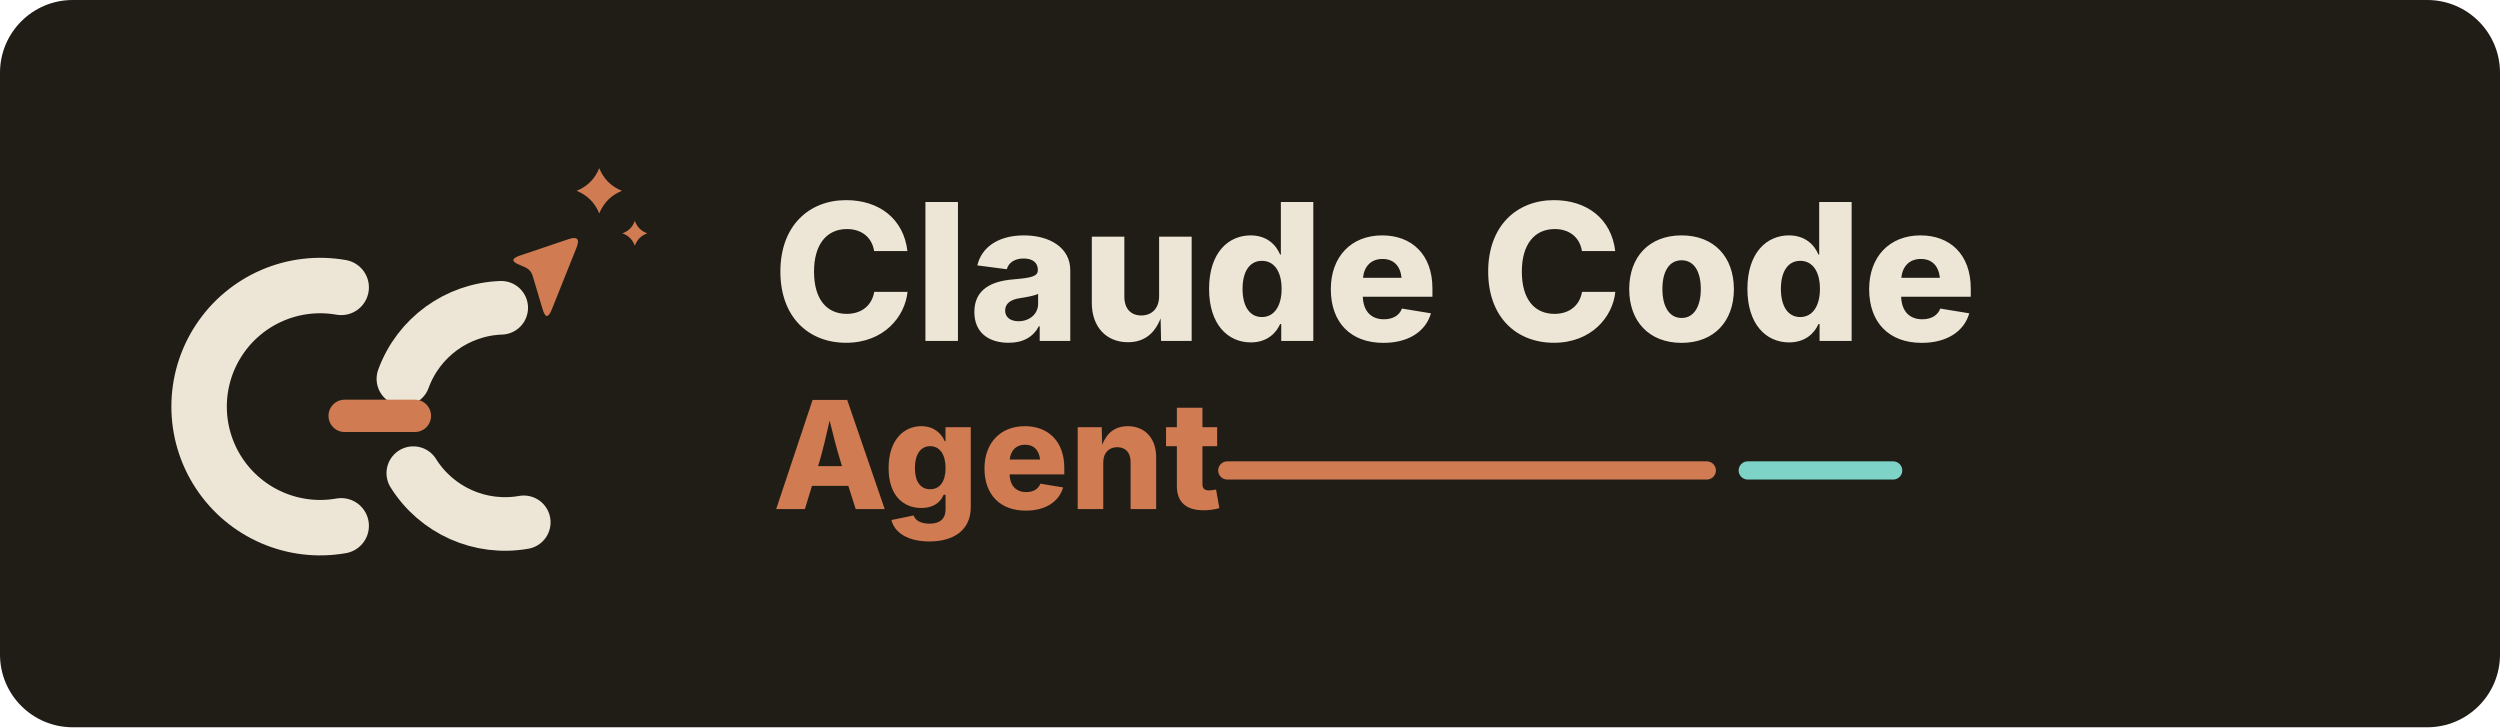
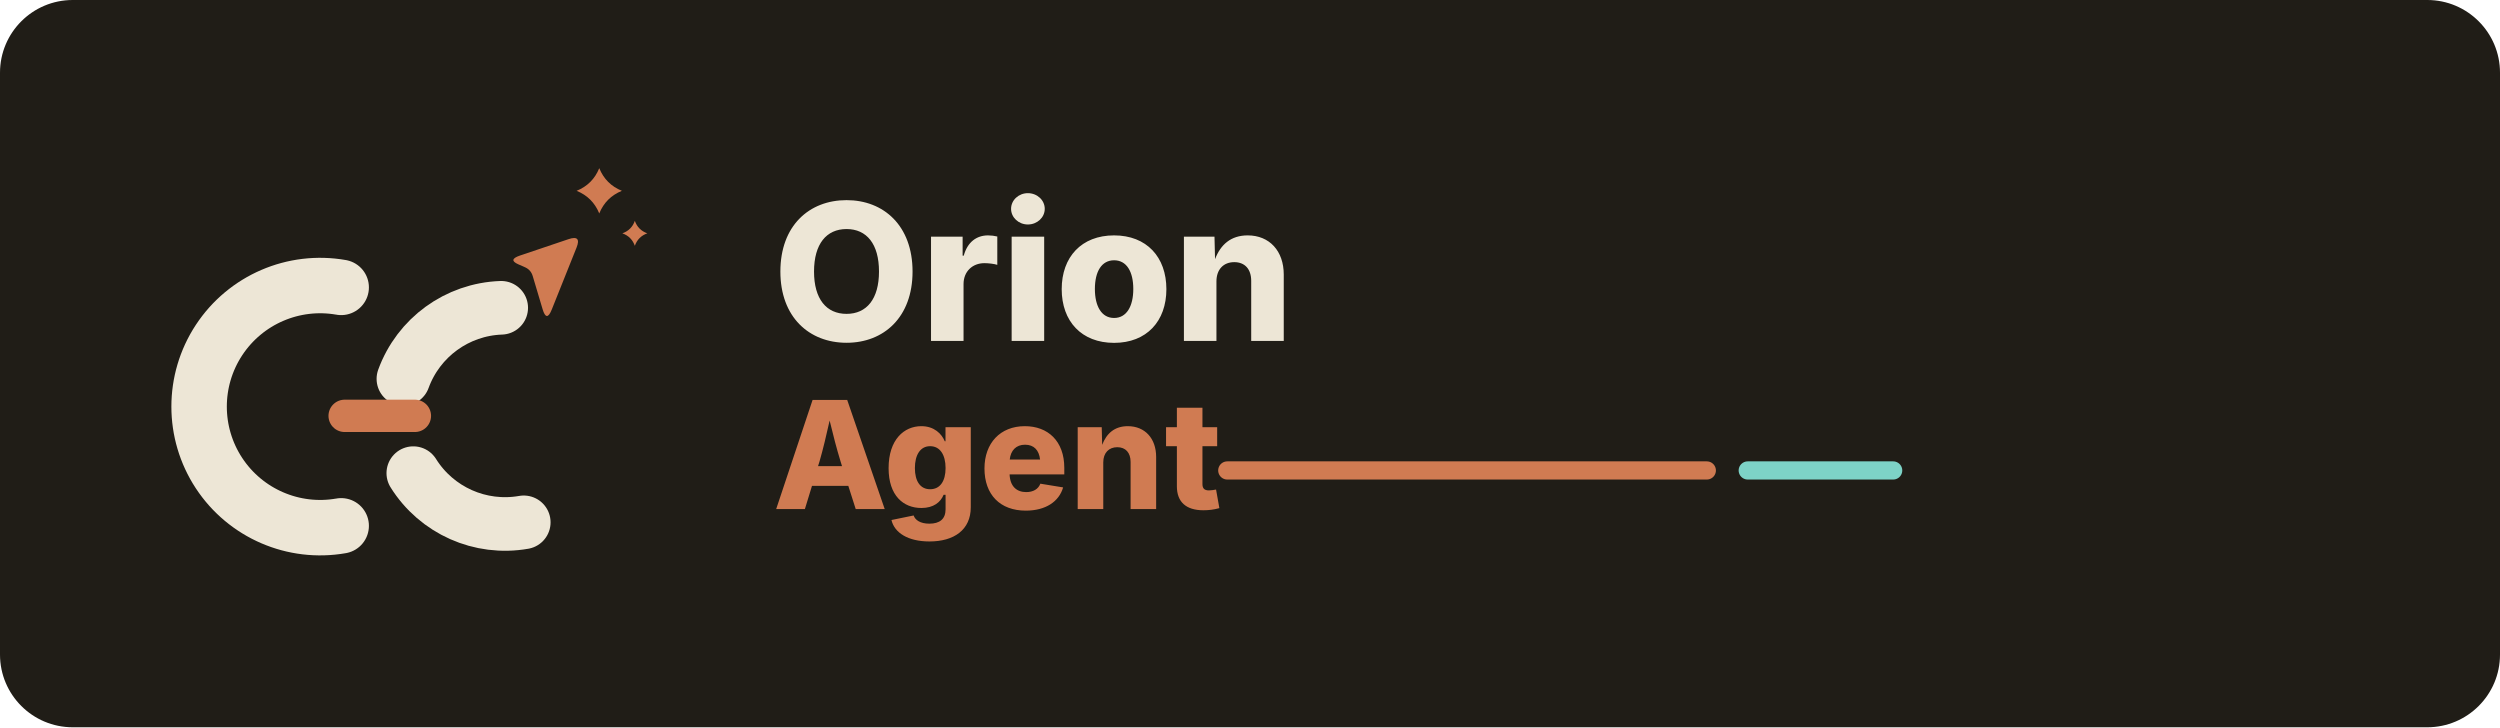
<svg xmlns="http://www.w3.org/2000/svg" width="2200" height="640" viewBox="0 0 2200 640" fill="none">
  <rect width="2200" height="640" rx="64" fill="#201D17" />
  <g transform="translate(-55.75,-102.48) scale(0.81324)">
    <path d="M437.75 695.01A131 131 0 1 1 437.75 436.99" fill="none" stroke="#EDE6D6" stroke-width="60" stroke-linecap="round" />
    <path d="M505.06 535.98A117 117 0 0 1 610.92 459.07" fill="none" stroke="#EDE6D6" stroke-width="58" stroke-linecap="round" />
    <path d="M635.32 691.22A117 117 0 0 1 515.78 638.00" fill="none" stroke="#EDE6D6" stroke-width="58" stroke-linecap="round" />
    <path d="M441.5 576H517.5" fill="none" stroke="#D07B52" stroke-width="35" stroke-linecap="round" />
    <path d="M683.79 384.80Q698.00 380.00 692.43 393.93L665.57 461.07Q660.00 475.00 655.71 460.63L645.00 424.71Q643.00 418.00 636.59 415.18L629.25 411.95Q618.00 407.00 631.26 402.52L683.79 384.80Z" fill="#D07B52" />
    <path d="M717.00 308.00Q724.07 325.43 741.50 332.50Q724.07 339.57 717.00 357.00Q709.93 339.57 692.50 332.50Q709.93 325.43 717.00 308.00Z" fill="#D07B52" />
    <path d="M755.50 365.00Q759.04 374.96 769.00 378.50Q759.04 382.04 755.50 392.00Q751.96 382.04 742.00 378.50Q751.96 374.96 755.50 365.00Z" fill="#D07B52" />
  </g>
-   <text x="680" y="300" fill="#EDE6D6" font-family="SF Pro Display, -apple-system, BlinkMacSystemFont, Avenir Next, Inter, Segoe UI, Helvetica Neue, Arial, sans-serif" font-size="168" font-weight="800">Claude Code</text>
+   <text x="680" y="300" fill="#EDE6D6" font-family="SF Pro Display, -apple-system, BlinkMacSystemFont, Avenir Next, Inter, Segoe UI, Helvetica Neue, Arial, sans-serif" font-size="168" font-weight="800">Orion</text>
  <text x="680" y="448" fill="#D07B52" font-family="SF Pro Display, -apple-system, BlinkMacSystemFont, Avenir Next, Inter, Segoe UI, Helvetica Neue, Arial, sans-serif" font-size="132" font-weight="800">Agent</text>
  <path d="M1080 414H1502" stroke="#D07B52" stroke-width="16" stroke-linecap="round" />
  <path d="M1538 414H1666" stroke="#7DD3C7" stroke-width="16" stroke-linecap="round" />
</svg>
